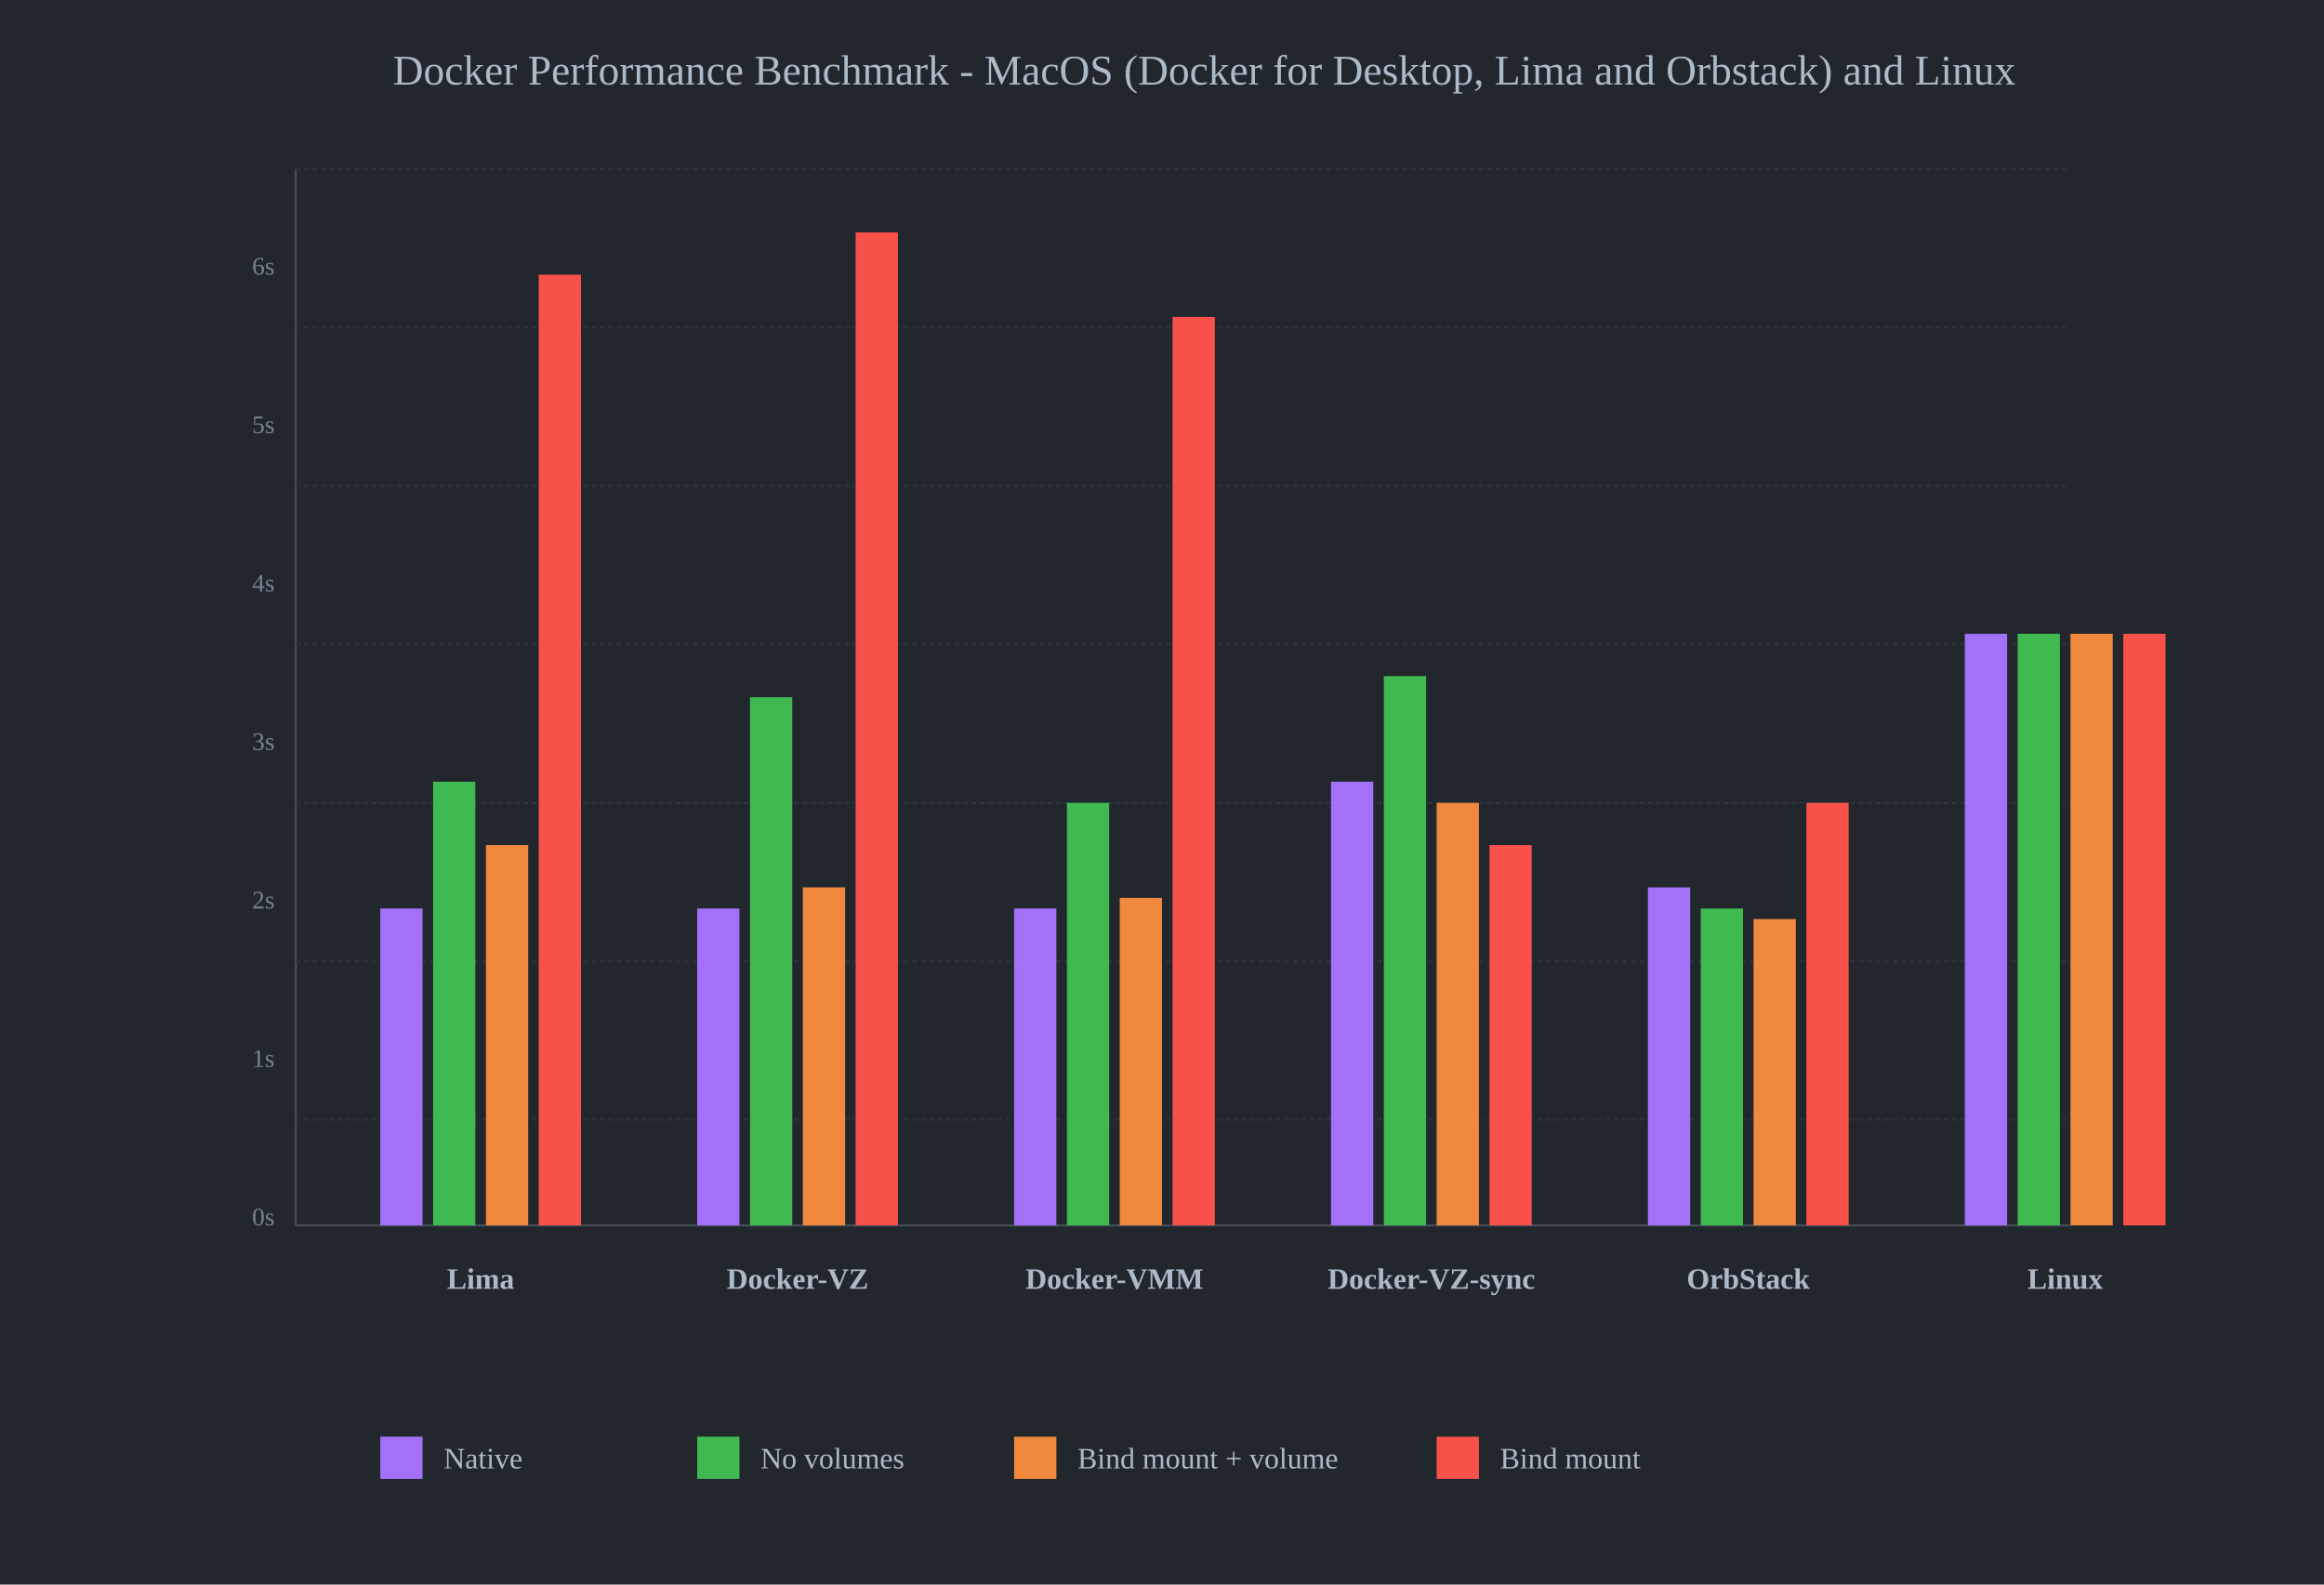
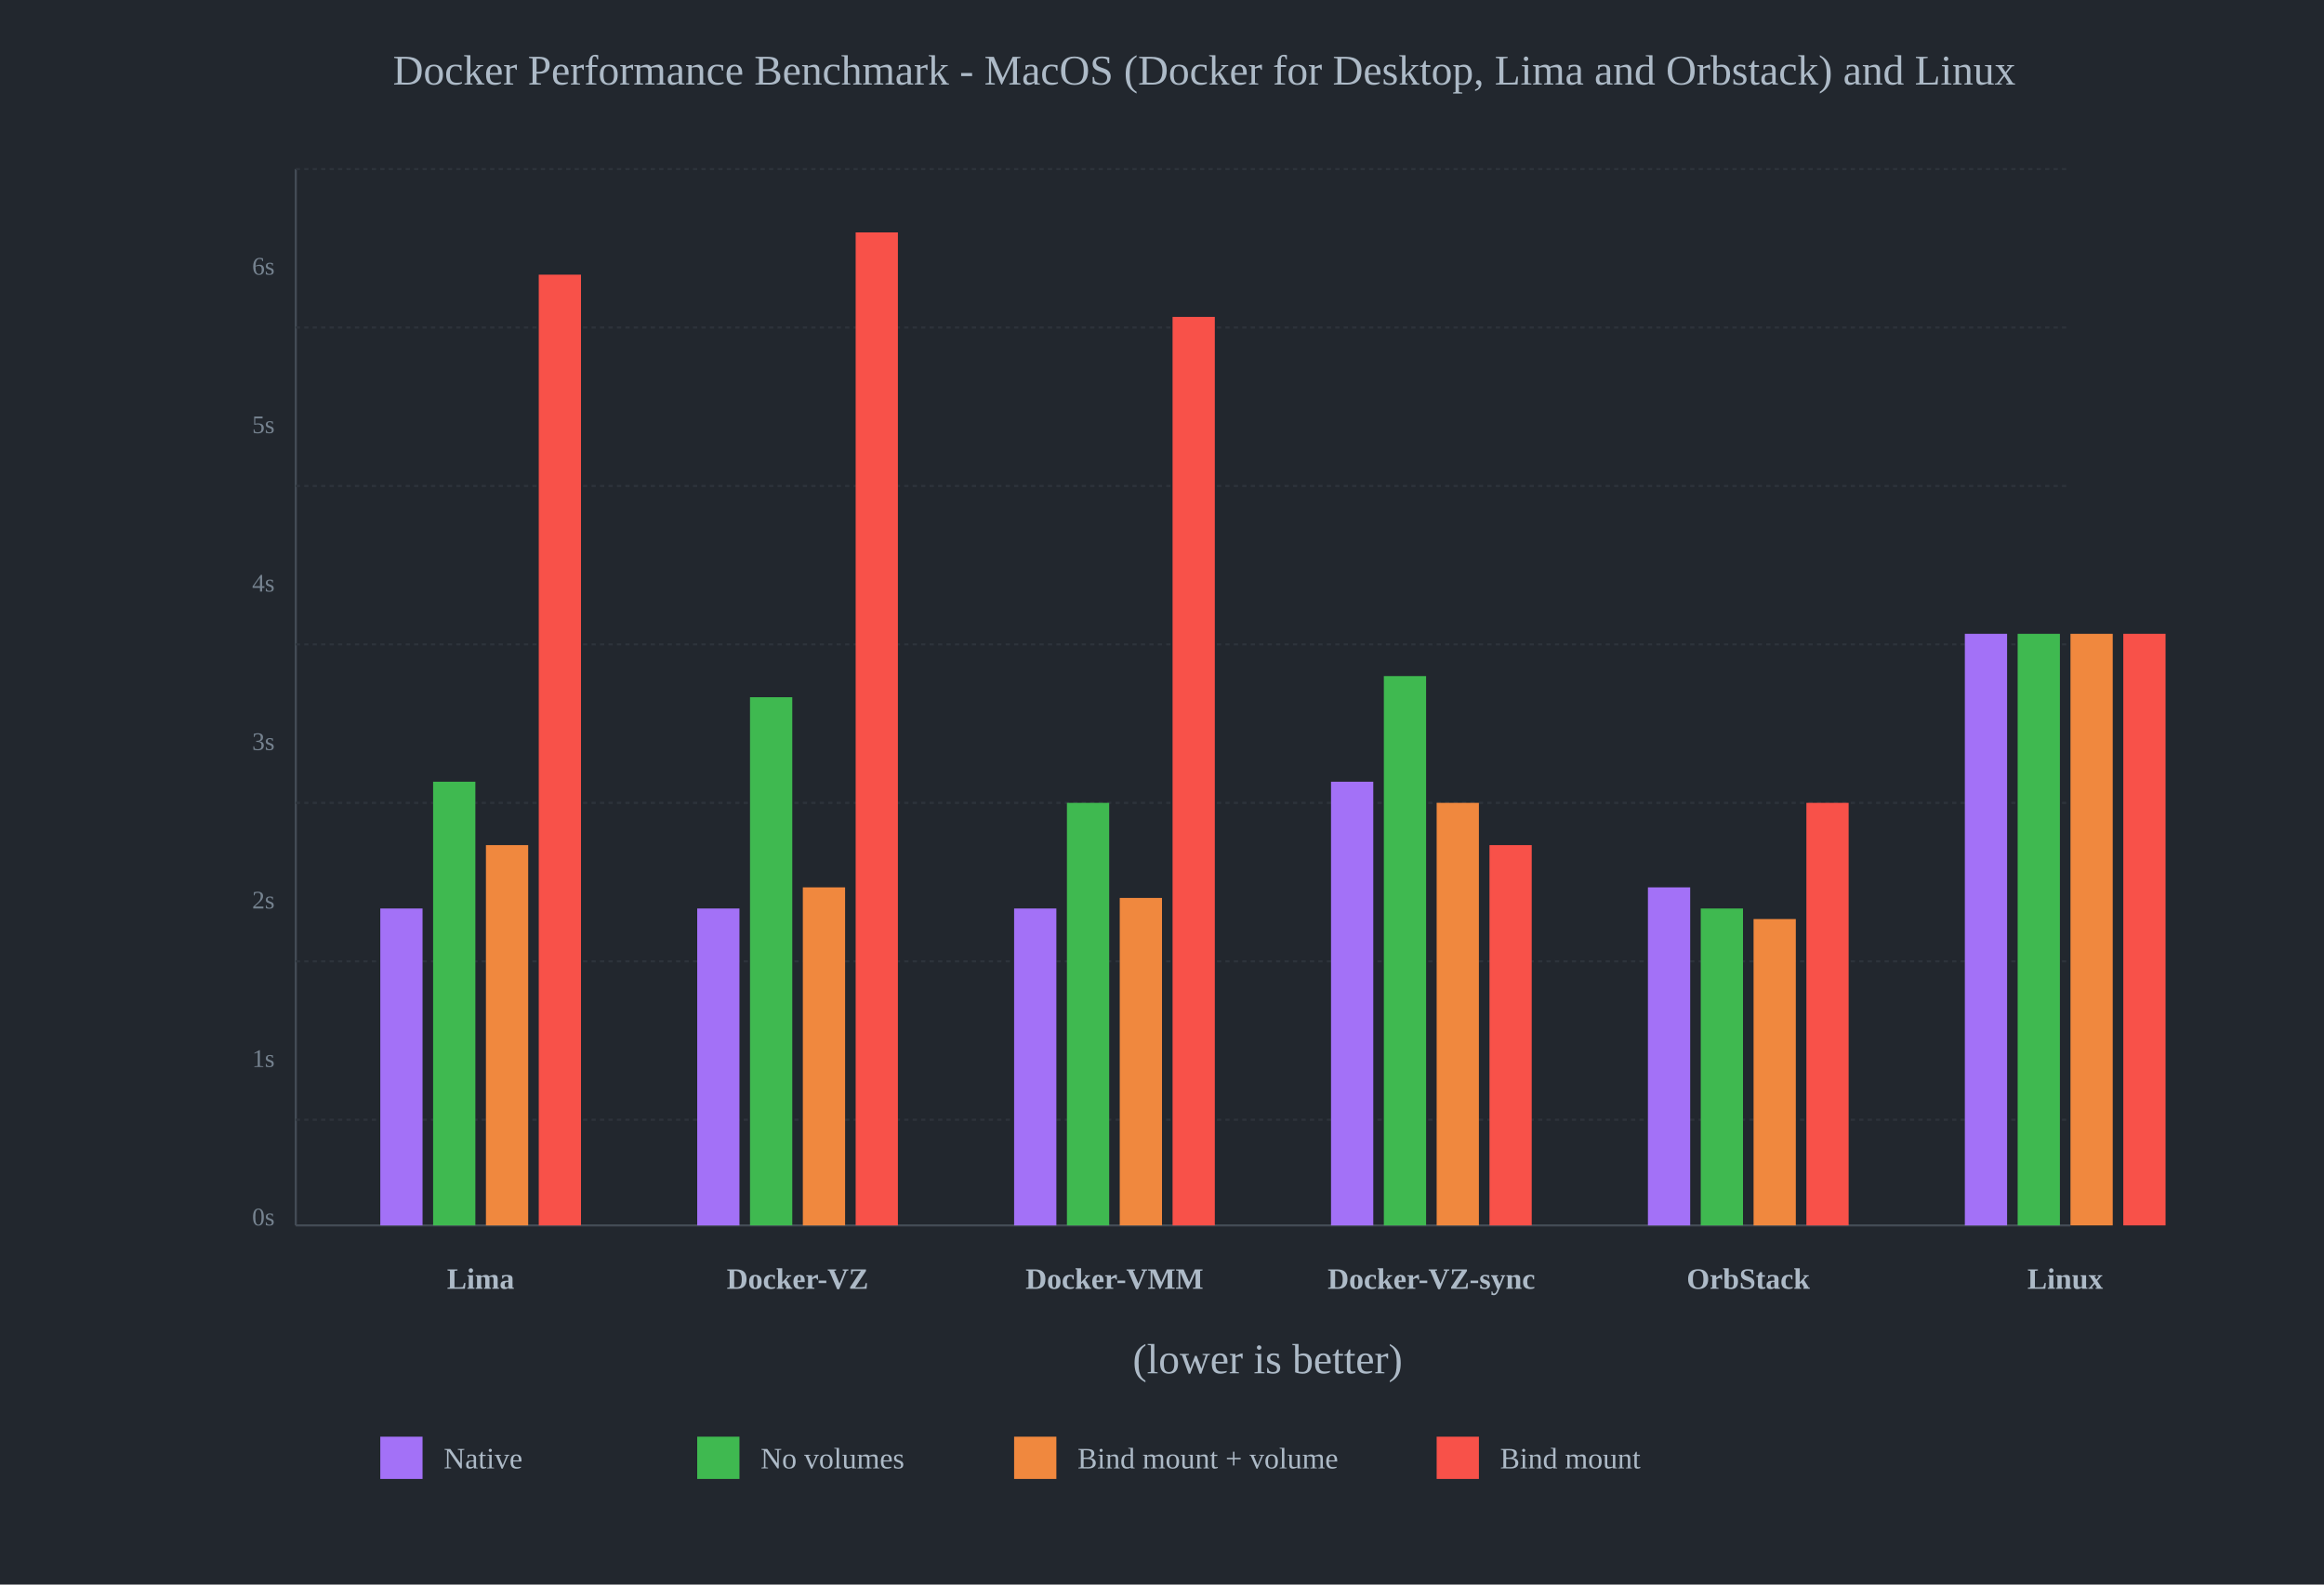
<svg xmlns="http://www.w3.org/2000/svg" viewBox="0 0 1100 750">
  <style>
    .bar { transition: opacity 0.3s; cursor: pointer; }
    .bar:hover { opacity: 0.7; }
    .bar:hover + .tooltip { opacity: 1; }
    .tooltip { opacity: 0; transition: opacity 0.3s; pointer-events: none; }
    .tooltip-bg { fill: #2d333b; stroke: #444c56; stroke-width: 1; rx: 4; }
    .tooltip-text { font-size: 12px; fill: #adbac7; }
    .label { font-size: 12px; fill: #adbac7; }
    .platform { font-size: 14px; font-weight: bold; fill: #adbac7; }
    .os-label { font-size: 16px; font-weight: bold; fill: #adbac7; }
    .axis { font-size: 12px; fill: #768390; }
    .title { font-size: 20px; fill: #adbac7; }
    .legend-text { font-size: 14px; fill: #adbac7; }
  </style>
  <rect width="1100" height="750" fill="#22272e" />
  <text x="570" y="40" class="title" text-anchor="middle">Docker Performance Benchmark - MacOS (Docker for Desktop, Lima and Orbstack) and Linux</text>
  <g transform="translate(80,60)">
    <line x1="60" y1="20" x2="60" y2="520" stroke="#444c56" />
    <line x1="60" y1="520" x2="900" y2="520" stroke="#444c56" />
    <g stroke="#2d333b" stroke-dasharray="2,2">
      <line x1="60" y1="20" x2="900" y2="20" />
      <line x1="60" y1="95" x2="900" y2="95" />
      <line x1="60" y1="170" x2="900" y2="170" />
      <line x1="60" y1="245" x2="900" y2="245" />
      <line x1="60" y1="320" x2="900" y2="320" />
      <line x1="60" y1="395" x2="900" y2="395" />
      <line x1="60" y1="470" x2="900" y2="470" />
    </g>
    <text x="50" y="520" text-anchor="end" class="axis">0s</text>
    <text x="50" y="445" text-anchor="end" class="axis">1s</text>
    <text x="50" y="370" text-anchor="end" class="axis">2s</text>
    <text x="50" y="295" text-anchor="end" class="axis">3s</text>
    <text x="50" y="220" text-anchor="end" class="axis">4s</text>
    <text x="50" y="145" text-anchor="end" class="axis">5s</text>
    <text x="50" y="70" text-anchor="end" class="axis">6s</text>
    <g transform="translate(100,0)">
      <rect class="bar" x="0" y="370" width="20" height="150" fill="#a371f7" />
      <g class="tooltip" transform="translate(-40,340)">
        <rect class="tooltip-bg" x="0" y="0" width="120" height="65" />
        <text class="tooltip-text">
          <tspan x="10" y="20">Lima Native</tspan>
          <tspan x="10" y="35">Avg: 3.38s</tspan>
          <tspan x="10" y="50">Range: 3.00-3.63s</tspan>
        </text>
      </g>
      <rect class="bar" x="25" y="310" width="20" height="210" fill="#3fb950" />
      <g class="tooltip" transform="translate(-15,280)">
        <rect class="tooltip-bg" x="0" y="0" width="120" height="65" />
        <text class="tooltip-text">
          <tspan x="10" y="20">No volumes</tspan>
          <tspan x="10" y="35">Avg: 4.17s</tspan>
          <tspan x="10" y="50">Range: 4.05-4.24s</tspan>
        </text>
      </g>
      <rect class="bar" x="50" y="340" width="20" height="180" fill="#f0883e" />
      <g class="tooltip" transform="translate(10,310)">
        <rect class="tooltip-bg" x="0" y="0" width="120" height="65" />
        <text class="tooltip-text">
          <tspan x="10" y="20">Bind mount + vol</tspan>
          <tspan x="10" y="35">Avg: 3.96s</tspan>
          <tspan x="10" y="50">Range: 3.87-4.02s</tspan>
        </text>
      </g>
      <rect class="bar" x="75" y="70" width="20" height="450" fill="#f85149" />
      <g class="tooltip" transform="translate(35,40)">
        <rect class="tooltip-bg" x="0" y="0" width="120" height="65" />
        <text class="tooltip-text">
          <tspan x="10" y="20">Bind mount</tspan>
          <tspan x="10" y="35">Avg: 8.99s</tspan>
          <tspan x="10" y="50">Range: 8.86-9.10s</tspan>
        </text>
      </g>
      <text class="platform" x="47.5" y="550" text-anchor="middle">Lima</text>
    </g>
    <g transform="translate(250,0)">
      <rect class="bar" x="0" y="370" width="20" height="150" fill="#a371f7" />
      <g class="tooltip" transform="translate(-40,340)">
        <rect class="tooltip-bg" x="0" y="0" width="120" height="65" />
        <text class="tooltip-text">
          <tspan x="10" y="20">VZ Native</tspan>
          <tspan x="10" y="35">Avg: 3.37s</tspan>
          <tspan x="10" y="50">Range: 3.00-3.56s</tspan>
        </text>
      </g>
      <rect class="bar" x="25" y="270" width="20" height="250" fill="#3fb950" />
      <g class="tooltip" transform="translate(-15,240)">
        <rect class="tooltip-bg" x="0" y="0" width="120" height="65" />
        <text class="tooltip-text">
          <tspan x="10" y="20">No volumes</tspan>
          <tspan x="10" y="35">Avg: 4.44s</tspan>
          <tspan x="10" y="50">Range: 4.00-4.86s</tspan>
        </text>
      </g>
      <rect class="bar" x="50" y="360" width="20" height="160" fill="#f0883e" />
      <g class="tooltip" transform="translate(10,330)">
        <rect class="tooltip-bg" x="0" y="0" width="120" height="65" />
        <text class="tooltip-text">
          <tspan x="10" y="20">Bind mount + vol</tspan>
          <tspan x="10" y="35">Avg: 3.61s</tspan>
          <tspan x="10" y="50">Range: 3.55-3.70s</tspan>
        </text>
      </g>
      <rect class="bar" x="75" y="50" width="20" height="470" fill="#f85149" />
      <g class="tooltip" transform="translate(35,20)">
        <rect class="tooltip-bg" x="0" y="0" width="120" height="65" />
        <text class="tooltip-text">
          <tspan x="10" y="20">Bind mount</tspan>
          <tspan x="10" y="35">Avg: 9.53s</tspan>
          <tspan x="10" y="50">Range: 9.44-9.63s</tspan>
        </text>
      </g>
      <text class="platform" x="47.5" y="550" text-anchor="middle">Docker-VZ</text>
    </g>
    <g transform="translate(400,0)">
      <rect class="bar" x="0" y="370" width="20" height="150" fill="#a371f7" />
      <g class="tooltip" transform="translate(-40,340)">
        <rect class="tooltip-bg" x="0" y="0" width="120" height="65" />
        <text class="tooltip-text">
          <tspan x="10" y="20">VMM Native</tspan>
          <tspan x="10" y="35">Avg: 3.35s</tspan>
          <tspan x="10" y="50">Range: 3.00-3.53s</tspan>
        </text>
      </g>
      <rect class="bar" x="25" y="320" width="20" height="200" fill="#3fb950" />
      <g class="tooltip" transform="translate(-15,290)">
        <rect class="tooltip-bg" x="0" y="0" width="120" height="65" />
        <text class="tooltip-text">
          <tspan x="10" y="20">No volumes</tspan>
          <tspan x="10" y="35">Avg: 4.05s</tspan>
          <tspan x="10" y="50">Range: 3.87-4.28s</tspan>
        </text>
      </g>
      <rect class="bar" x="50" y="365" width="20" height="155" fill="#f0883e" />
      <g class="tooltip" transform="translate(10,335)">
        <rect class="tooltip-bg" x="0" y="0" width="120" height="65" />
        <text class="tooltip-text">
          <tspan x="10" y="20">Bind mount + vol</tspan>
          <tspan x="10" y="35">Avg: 3.42s</tspan>
          <tspan x="10" y="50">Range: 3.38-3.44s</tspan>
        </text>
      </g>
      <rect class="bar" x="75" y="90" width="20" height="430" fill="#f85149" />
      <g class="tooltip" transform="translate(35,60)">
        <rect class="tooltip-bg" x="0" y="0" width="120" height="65" />
        <text class="tooltip-text">
          <tspan x="10" y="20">Bind mount</tspan>
          <tspan x="10" y="35">Avg: 8.47s</tspan>
          <tspan x="10" y="50">Range: 8.25-8.60s</tspan>
        </text>
      </g>
      <text class="platform" x="47.5" y="550" text-anchor="middle">Docker-VMM</text>
    </g>
    <g transform="translate(550,0)">
      <rect class="bar" x="0" y="310" width="20" height="210" fill="#a371f7" />
      <g class="tooltip" transform="translate(-40,280)">
        <rect class="tooltip-bg" x="0" y="0" width="120" height="65" />
        <text class="tooltip-text">
          <tspan x="10" y="20">VZ+sync Native</tspan>
          <tspan x="10" y="35">Avg: 4.19s</tspan>
          <tspan x="10" y="50">Range: 3.48-4.67s</tspan>
        </text>
      </g>
      <rect class="bar" x="25" y="260" width="20" height="260" fill="#3fb950" />
      <g class="tooltip" transform="translate(-15,230)">
        <rect class="tooltip-bg" x="0" y="0" width="120" height="65" />
        <text class="tooltip-text">
          <tspan x="10" y="20">No volumes</tspan>
          <tspan x="10" y="35">Avg: 4.75s</tspan>
          <tspan x="10" y="50">Range: 4.69-4.84s</tspan>
        </text>
      </g>
      <rect class="bar" x="50" y="320" width="20" height="200" fill="#f0883e" />
      <g class="tooltip" transform="translate(10,290)">
        <rect class="tooltip-bg" x="0" y="0" width="120" height="65" />
        <text class="tooltip-text">
          <tspan x="10" y="20">Bind mount + vol</tspan>
          <tspan x="10" y="35">Avg: 4.06s</tspan>
          <tspan x="10" y="50">Range: 3.94-4.30s</tspan>
        </text>
      </g>
      <rect class="bar" x="75" y="340" width="20" height="180" fill="#f85149" />
      <g class="tooltip" transform="translate(35,310)">
        <rect class="tooltip-bg" x="0" y="0" width="120" height="65" />
        <text class="tooltip-text">
          <tspan x="10" y="20">Bind mount</tspan>
          <tspan x="10" y="35">Avg: 3.88s</tspan>
          <tspan x="10" y="50">Range: 3.83-3.94s</tspan>
        </text>
      </g>
      <text class="platform" x="47.5" y="550" text-anchor="middle">Docker-VZ-sync</text>
    </g>
    <g transform="translate(700,0)">
      <rect class="bar" x="0" y="360" width="20" height="160" fill="#a371f7" />
      <g class="tooltip" transform="translate(-40,330)">
        <rect class="tooltip-bg" x="0" y="0" width="120" height="65" />
        <text class="tooltip-text">
          <tspan x="10" y="20">OrbStack Native</tspan>
          <tspan x="10" y="35">Avg: 3.61s</tspan>
          <tspan x="10" y="50">Range: 3.54-3.75s</tspan>
        </text>
      </g>
      <rect class="bar" x="25" y="370" width="20" height="150" fill="#3fb950" />
      <g class="tooltip" transform="translate(-15,340)">
        <rect class="tooltip-bg" x="0" y="0" width="120" height="65" />
        <text class="tooltip-text">
          <tspan x="10" y="20">No volumes</tspan>
          <tspan x="10" y="35">Avg: 3.28s</tspan>
          <tspan x="10" y="50">Range: 3.20-3.39s</tspan>
        </text>
      </g>
      <rect class="bar" x="50" y="375" width="20" height="145" fill="#f0883e" />
      <g class="tooltip" transform="translate(10,345)">
        <rect class="tooltip-bg" x="0" y="0" width="120" height="65" />
        <text class="tooltip-text">
          <tspan x="10" y="20">Bind mount + vol</tspan>
          <tspan x="10" y="35">Avg: 3.19s</tspan>
          <tspan x="10" y="50">Range: 3.14-3.29s</tspan>
        </text>
      </g>
      <rect class="bar" x="75" y="320" width="20" height="200" fill="#f85149" />
      <g class="tooltip" transform="translate(35,290)">
        <rect class="tooltip-bg" x="0" y="0" width="120" height="65" />
        <text class="tooltip-text">
          <tspan x="10" y="20">Bind mount</tspan>
          <tspan x="10" y="35">Avg: 4.22s</tspan>
          <tspan x="10" y="50">Range: 4.15-4.27s</tspan>
        </text>
      </g>
      <text class="platform" x="47.5" y="550" text-anchor="middle">OrbStack</text>
    </g>
    <g transform="translate(850,0)">
      <rect class="bar" x="0" y="240" width="20" height="280" fill="#a371f7" />
      <g class="tooltip" transform="translate(-40,210)">
        <rect class="tooltip-bg" x="0" y="0" width="120" height="65" />
        <text class="tooltip-text">
          <tspan x="10" y="20">Linux Native</tspan>
          <tspan x="10" y="35">Avg: 5.32s</tspan>
          <tspan x="10" y="50">Range: 5.29-5.36s</tspan>
        </text>
      </g>
      <rect class="bar" x="25" y="240" width="20" height="280" fill="#3fb950" />
      <g class="tooltip" transform="translate(-15,210)">
        <rect class="tooltip-bg" x="0" y="0" width="120" height="65" />
        <text class="tooltip-text">
          <tspan x="10" y="20">No volumes</tspan>
          <tspan x="10" y="35">Avg: 5.29s</tspan>
          <tspan x="10" y="50">Range: 5.22-5.34s</tspan>
        </text>
      </g>
      <rect class="bar" x="50" y="240" width="20" height="280" fill="#f0883e" />
      <g class="tooltip" transform="translate(10,210)">
        <rect class="tooltip-bg" x="0" y="0" width="120" height="65" />
        <text class="tooltip-text">
          <tspan x="10" y="20">Bind mount + vol</tspan>
          <tspan x="10" y="35">Avg: 5.22s</tspan>
          <tspan x="10" y="50">Range: 5.20-5.23s</tspan>
        </text>
      </g>
      <rect class="bar" x="75" y="240" width="20" height="280" fill="#f85149" />
      <g class="tooltip" transform="translate(35,210)">
        <rect class="tooltip-bg" x="0" y="0" width="120" height="65" />
        <text class="tooltip-text">
          <tspan x="10" y="20">Bind mount</tspan>
          <tspan x="10" y="35">Avg: 5.29s</tspan>
          <tspan x="10" y="50">Range: 5.23-5.33s</tspan>
        </text>
      </g>
      <text class="platform" x="47.5" y="550" text-anchor="middle">Linux</text>
    </g>
+     <text x="520" y="590" class="title" text-anchor="middle">(lower is better)</text>
    <g transform="translate(100,620)">
      <g transform="translate(0,0)">
        <rect x="0" y="0" width="20" height="20" fill="#a371f7" />
        <text x="30" y="15" class="legend-text">Native</text>
      </g>
      <g transform="translate(150,0)">
        <rect x="0" y="0" width="20" height="20" fill="#3fb950" />
        <text x="30" y="15" class="legend-text">No volumes</text>
      </g>
      <g transform="translate(300,0)">
        <rect x="0" y="0" width="20" height="20" fill="#f0883e" />
        <text x="30" y="15" class="legend-text">Bind mount + volume</text>
      </g>
      <g transform="translate(500,0)">
        <rect x="0" y="0" width="20" height="20" fill="#f85149" />
        <text x="30" y="15" class="legend-text">Bind mount</text>
      </g>
    </g>
  </g>
</svg>
